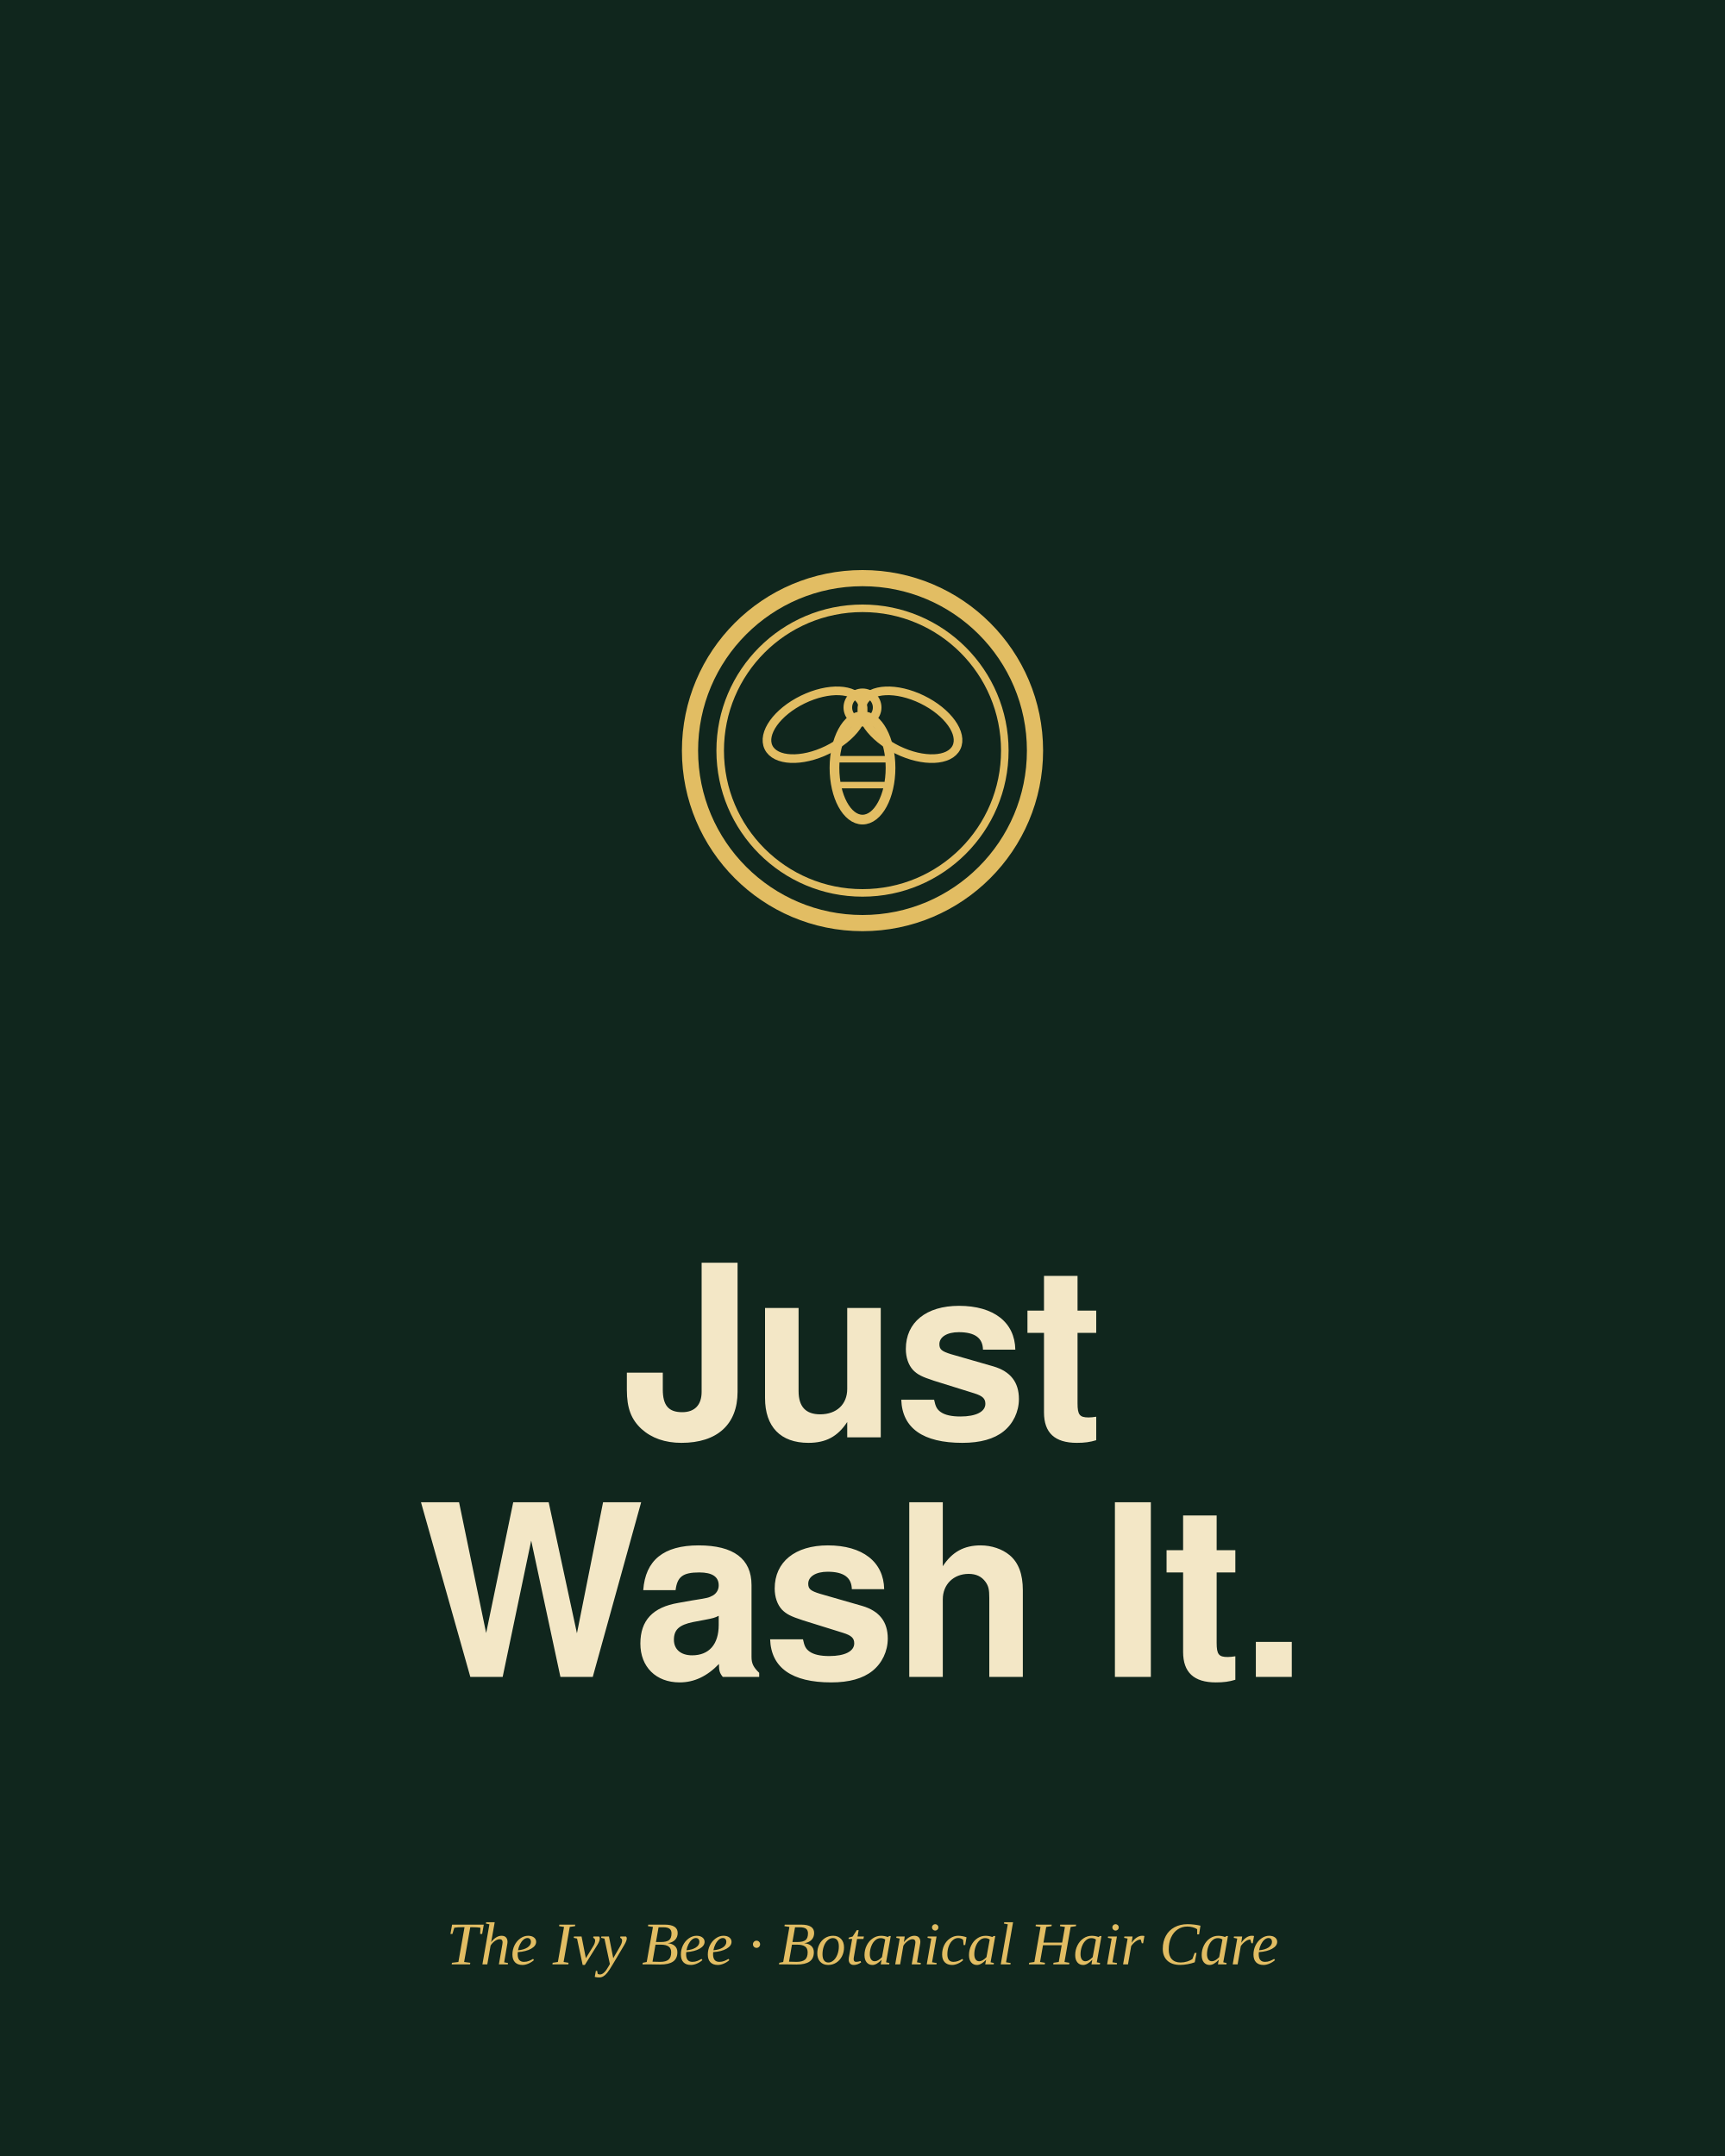
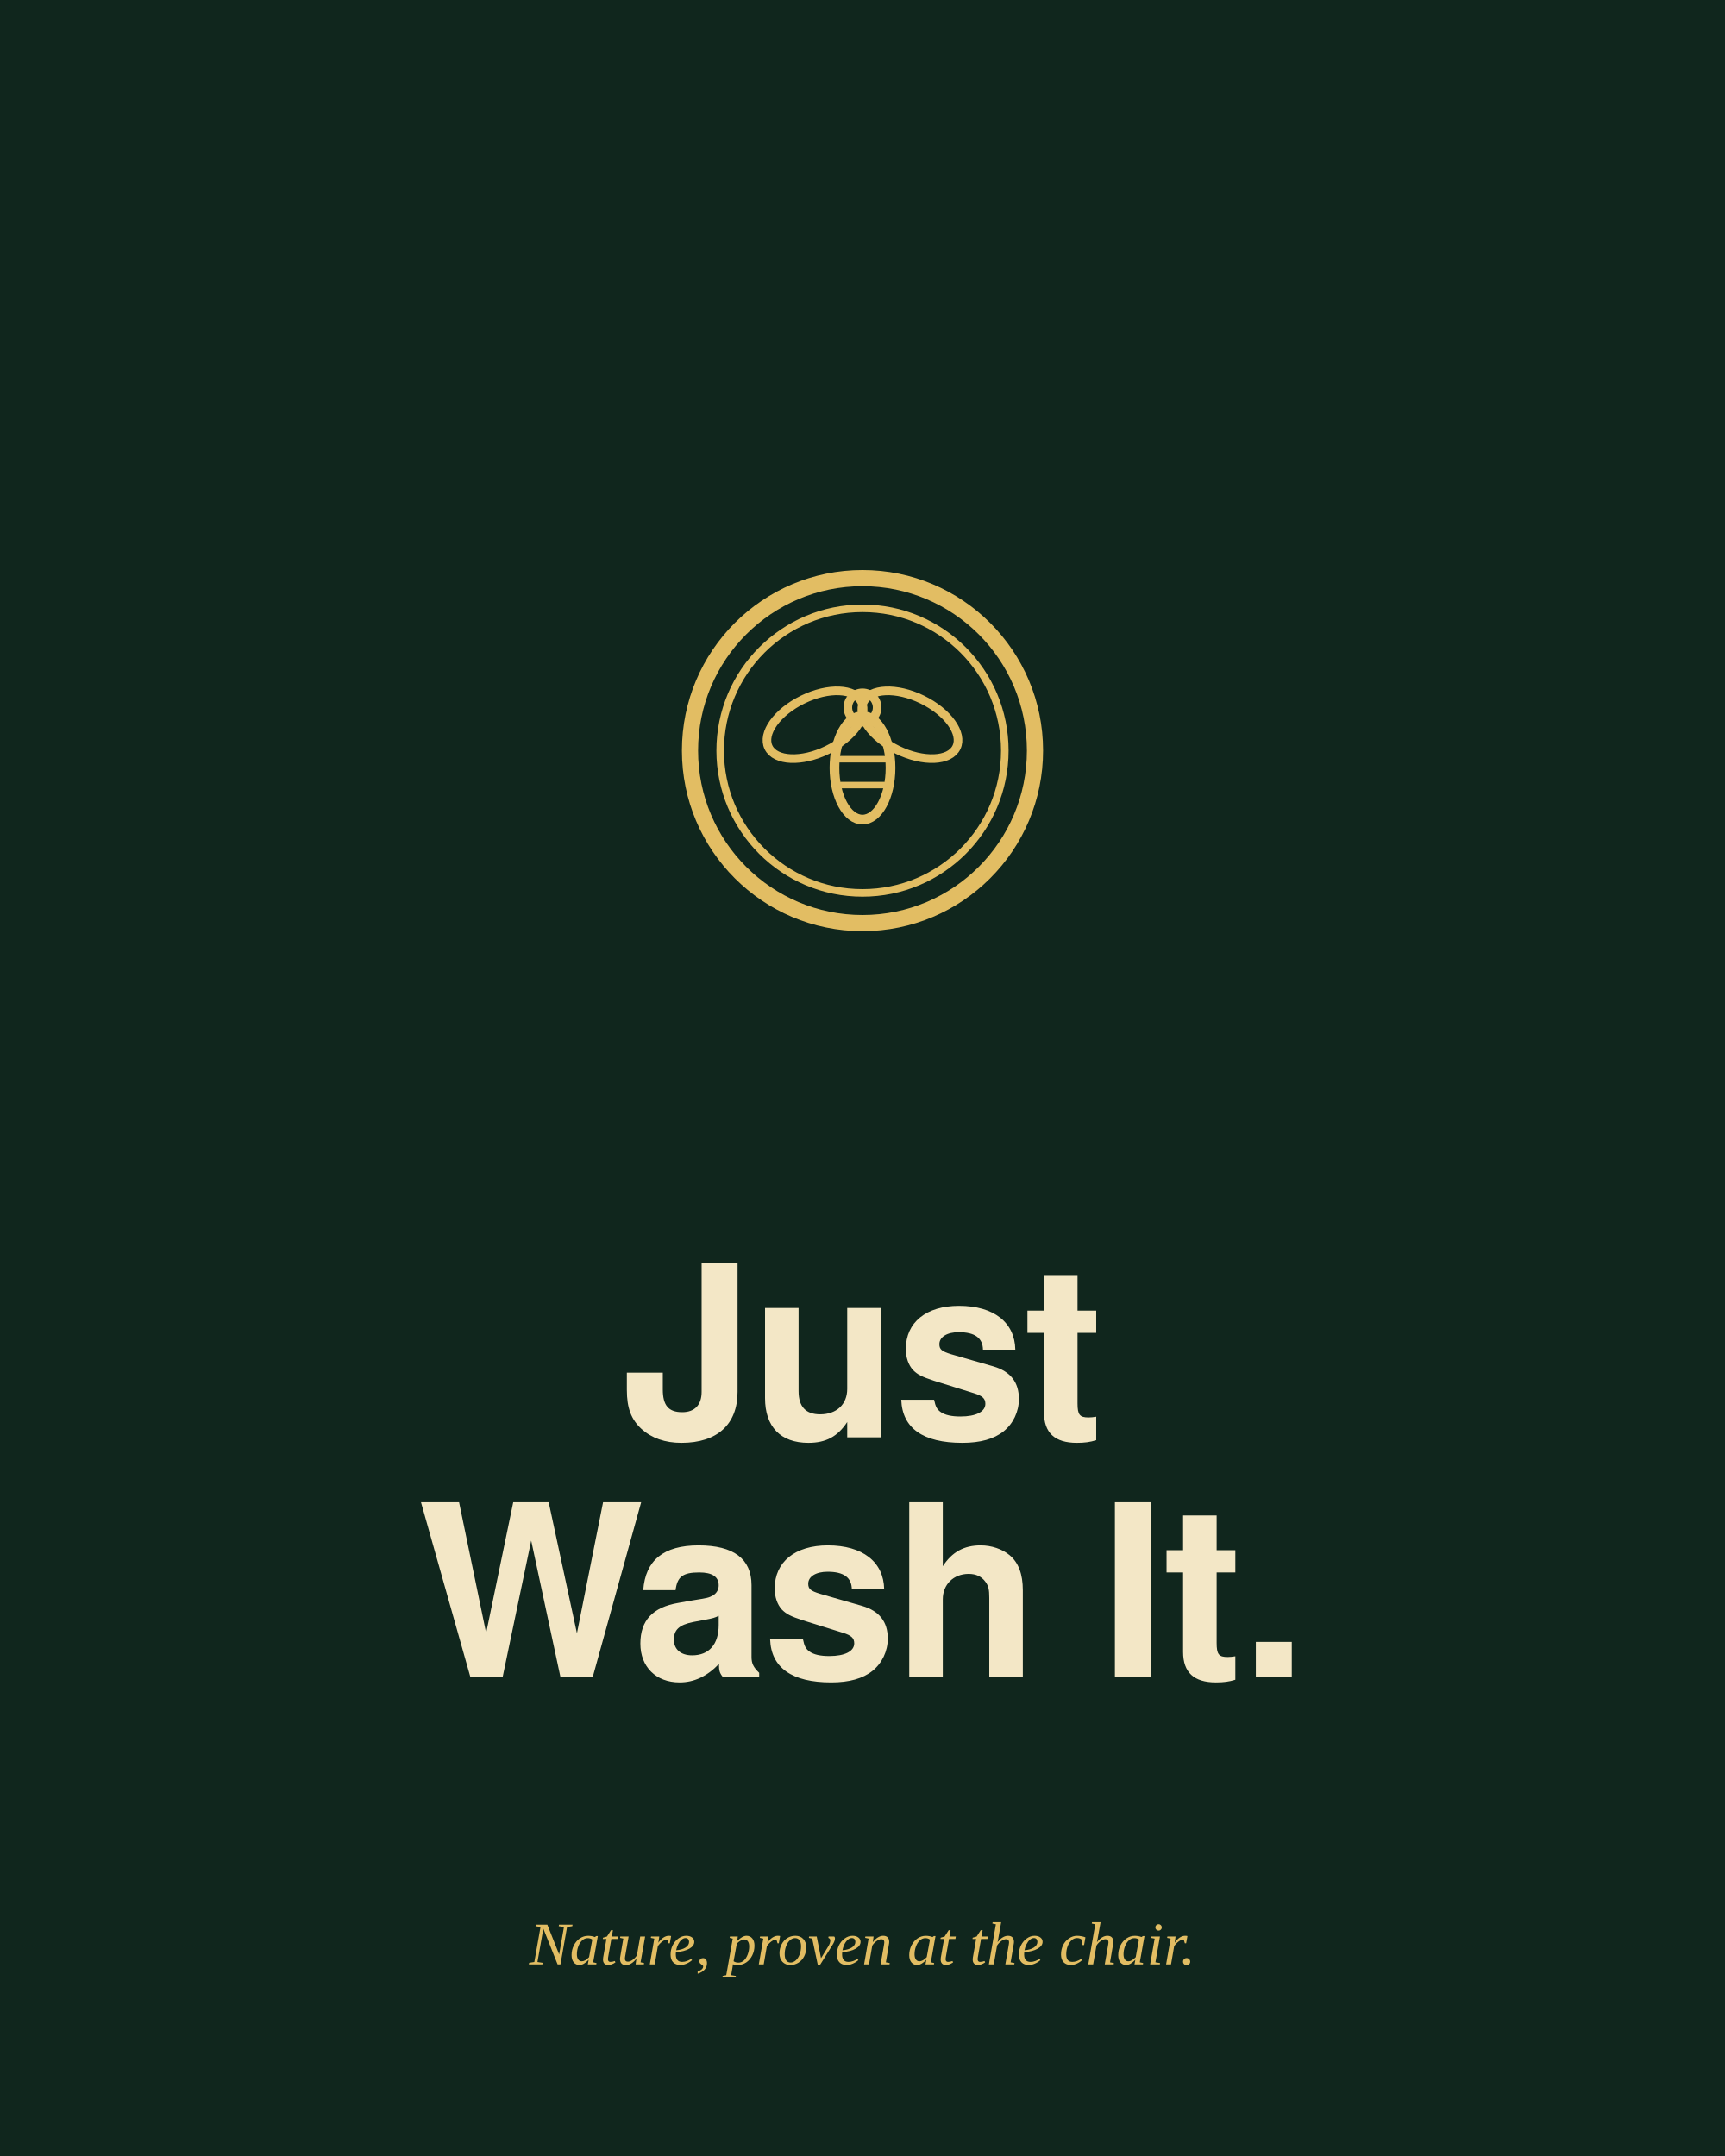
<svg xmlns="http://www.w3.org/2000/svg" viewBox="0 0 1080 1350" width="1080" height="1350">
  <rect width="1080" height="1350" fill="#10261d" />
  <g transform="translate(540 470) scale(2.7)" fill="none" stroke="#e2bd63" stroke-linecap="round">
    <circle r="40" stroke-width="3.75" />
    <circle r="33" stroke-width="1.75" />
    <ellipse cx="-11" cy="-6" rx="12" ry="6.5" stroke-width="2" transform="rotate(-26 -11 -6)" />
    <ellipse cx="11" cy="-6" rx="12" ry="6.5" stroke-width="2" transform="rotate(26 11 -6)" />
    <ellipse cx="0" cy="4" rx="6.5" ry="12" stroke-width="2.25" />
    <circle cx="0" cy="-10" r="3.4" stroke-width="2" />
    <line x1="-6" y1="2" x2="6" y2="2" stroke-width="1.5" />
    <line x1="-5" y1="8" x2="5" y2="8" stroke-width="1.5" />
  </g>
  <text x="540" y="900" text-anchor="middle" font-family="Helvetica, Arial, sans-serif" font-weight="900" font-size="150" letter-spacing="-2" fill="#f3e7c6">Just</text>
  <text x="540" y="1050" text-anchor="middle" font-family="Helvetica, Arial, sans-serif" font-weight="900" font-size="150" letter-spacing="-2" fill="#f3e7c6">Wash It.</text>
-   <text x="540" y="1230" text-anchor="middle" font-family="Georgia, 'Times New Roman', serif" font-style="italic" font-size="38" fill="#e2bd63">The Ivy Bee · Botanical Hair Care</text>
+   <text x="540" y="1230" text-anchor="middle" font-family="Georgia, 'Times New Roman', serif" font-style="italic" font-size="38" fill="#e2bd63">Nature, proven at the chair.</text>
</svg>
